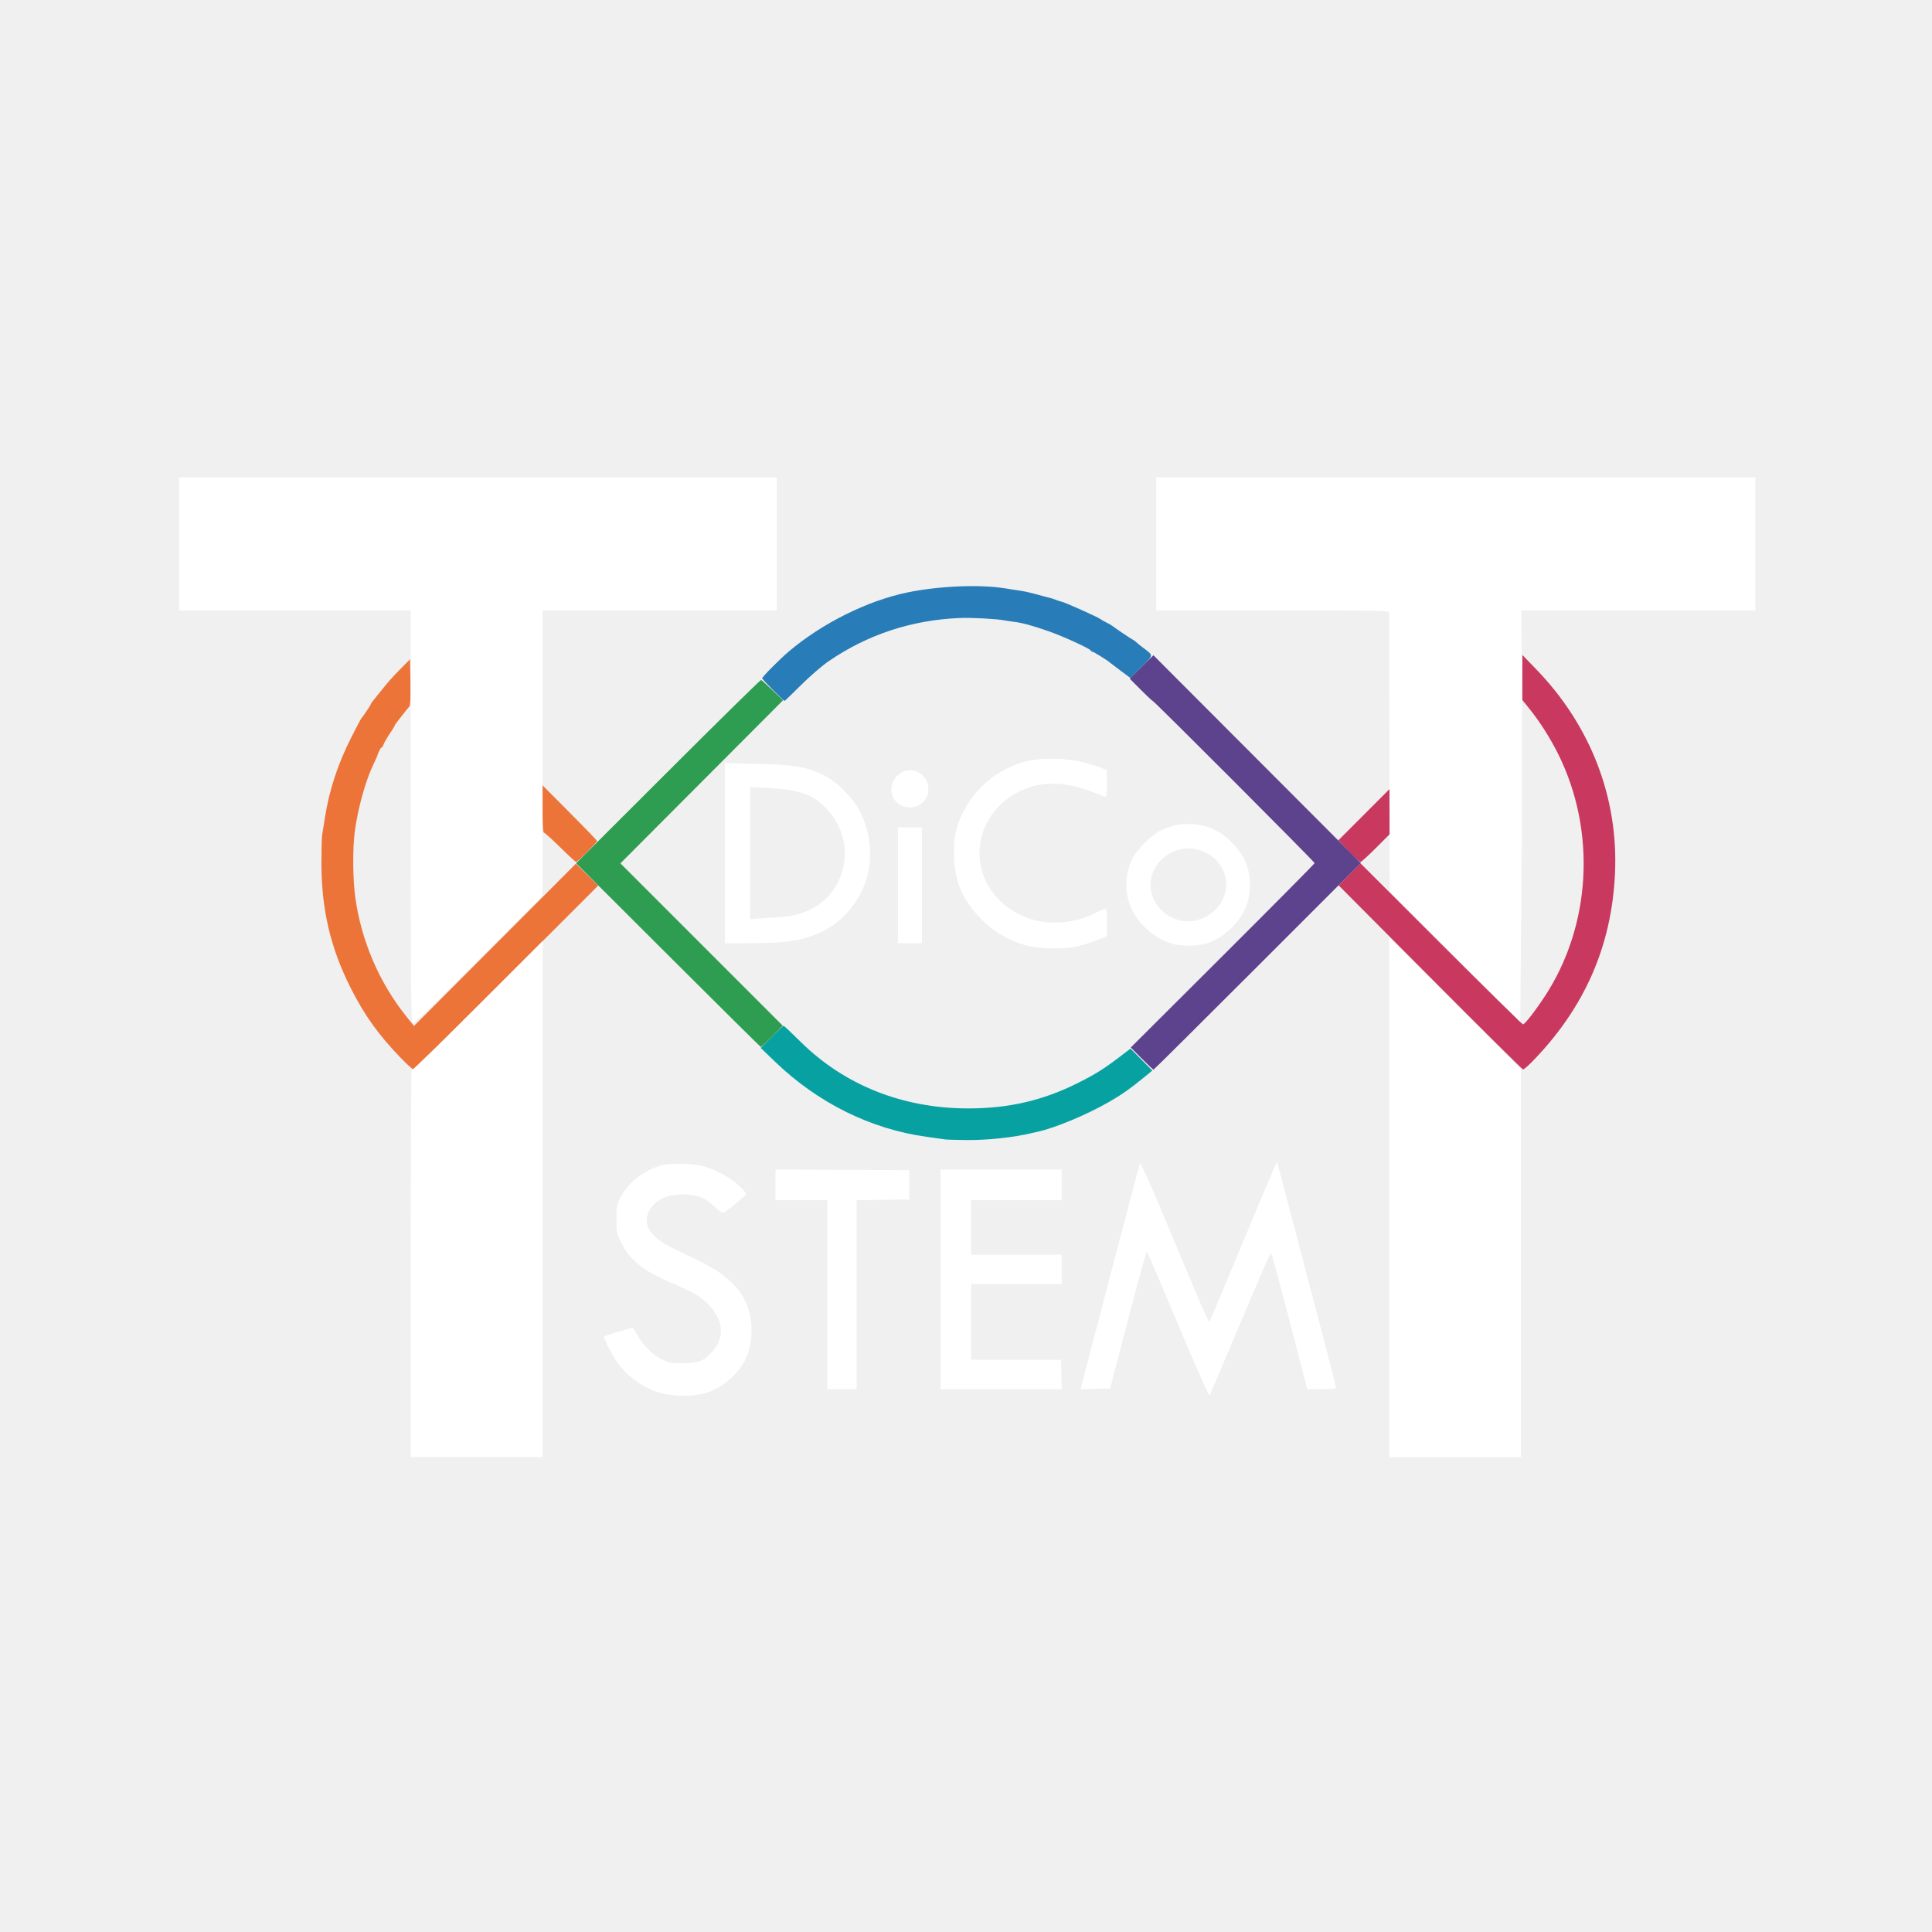
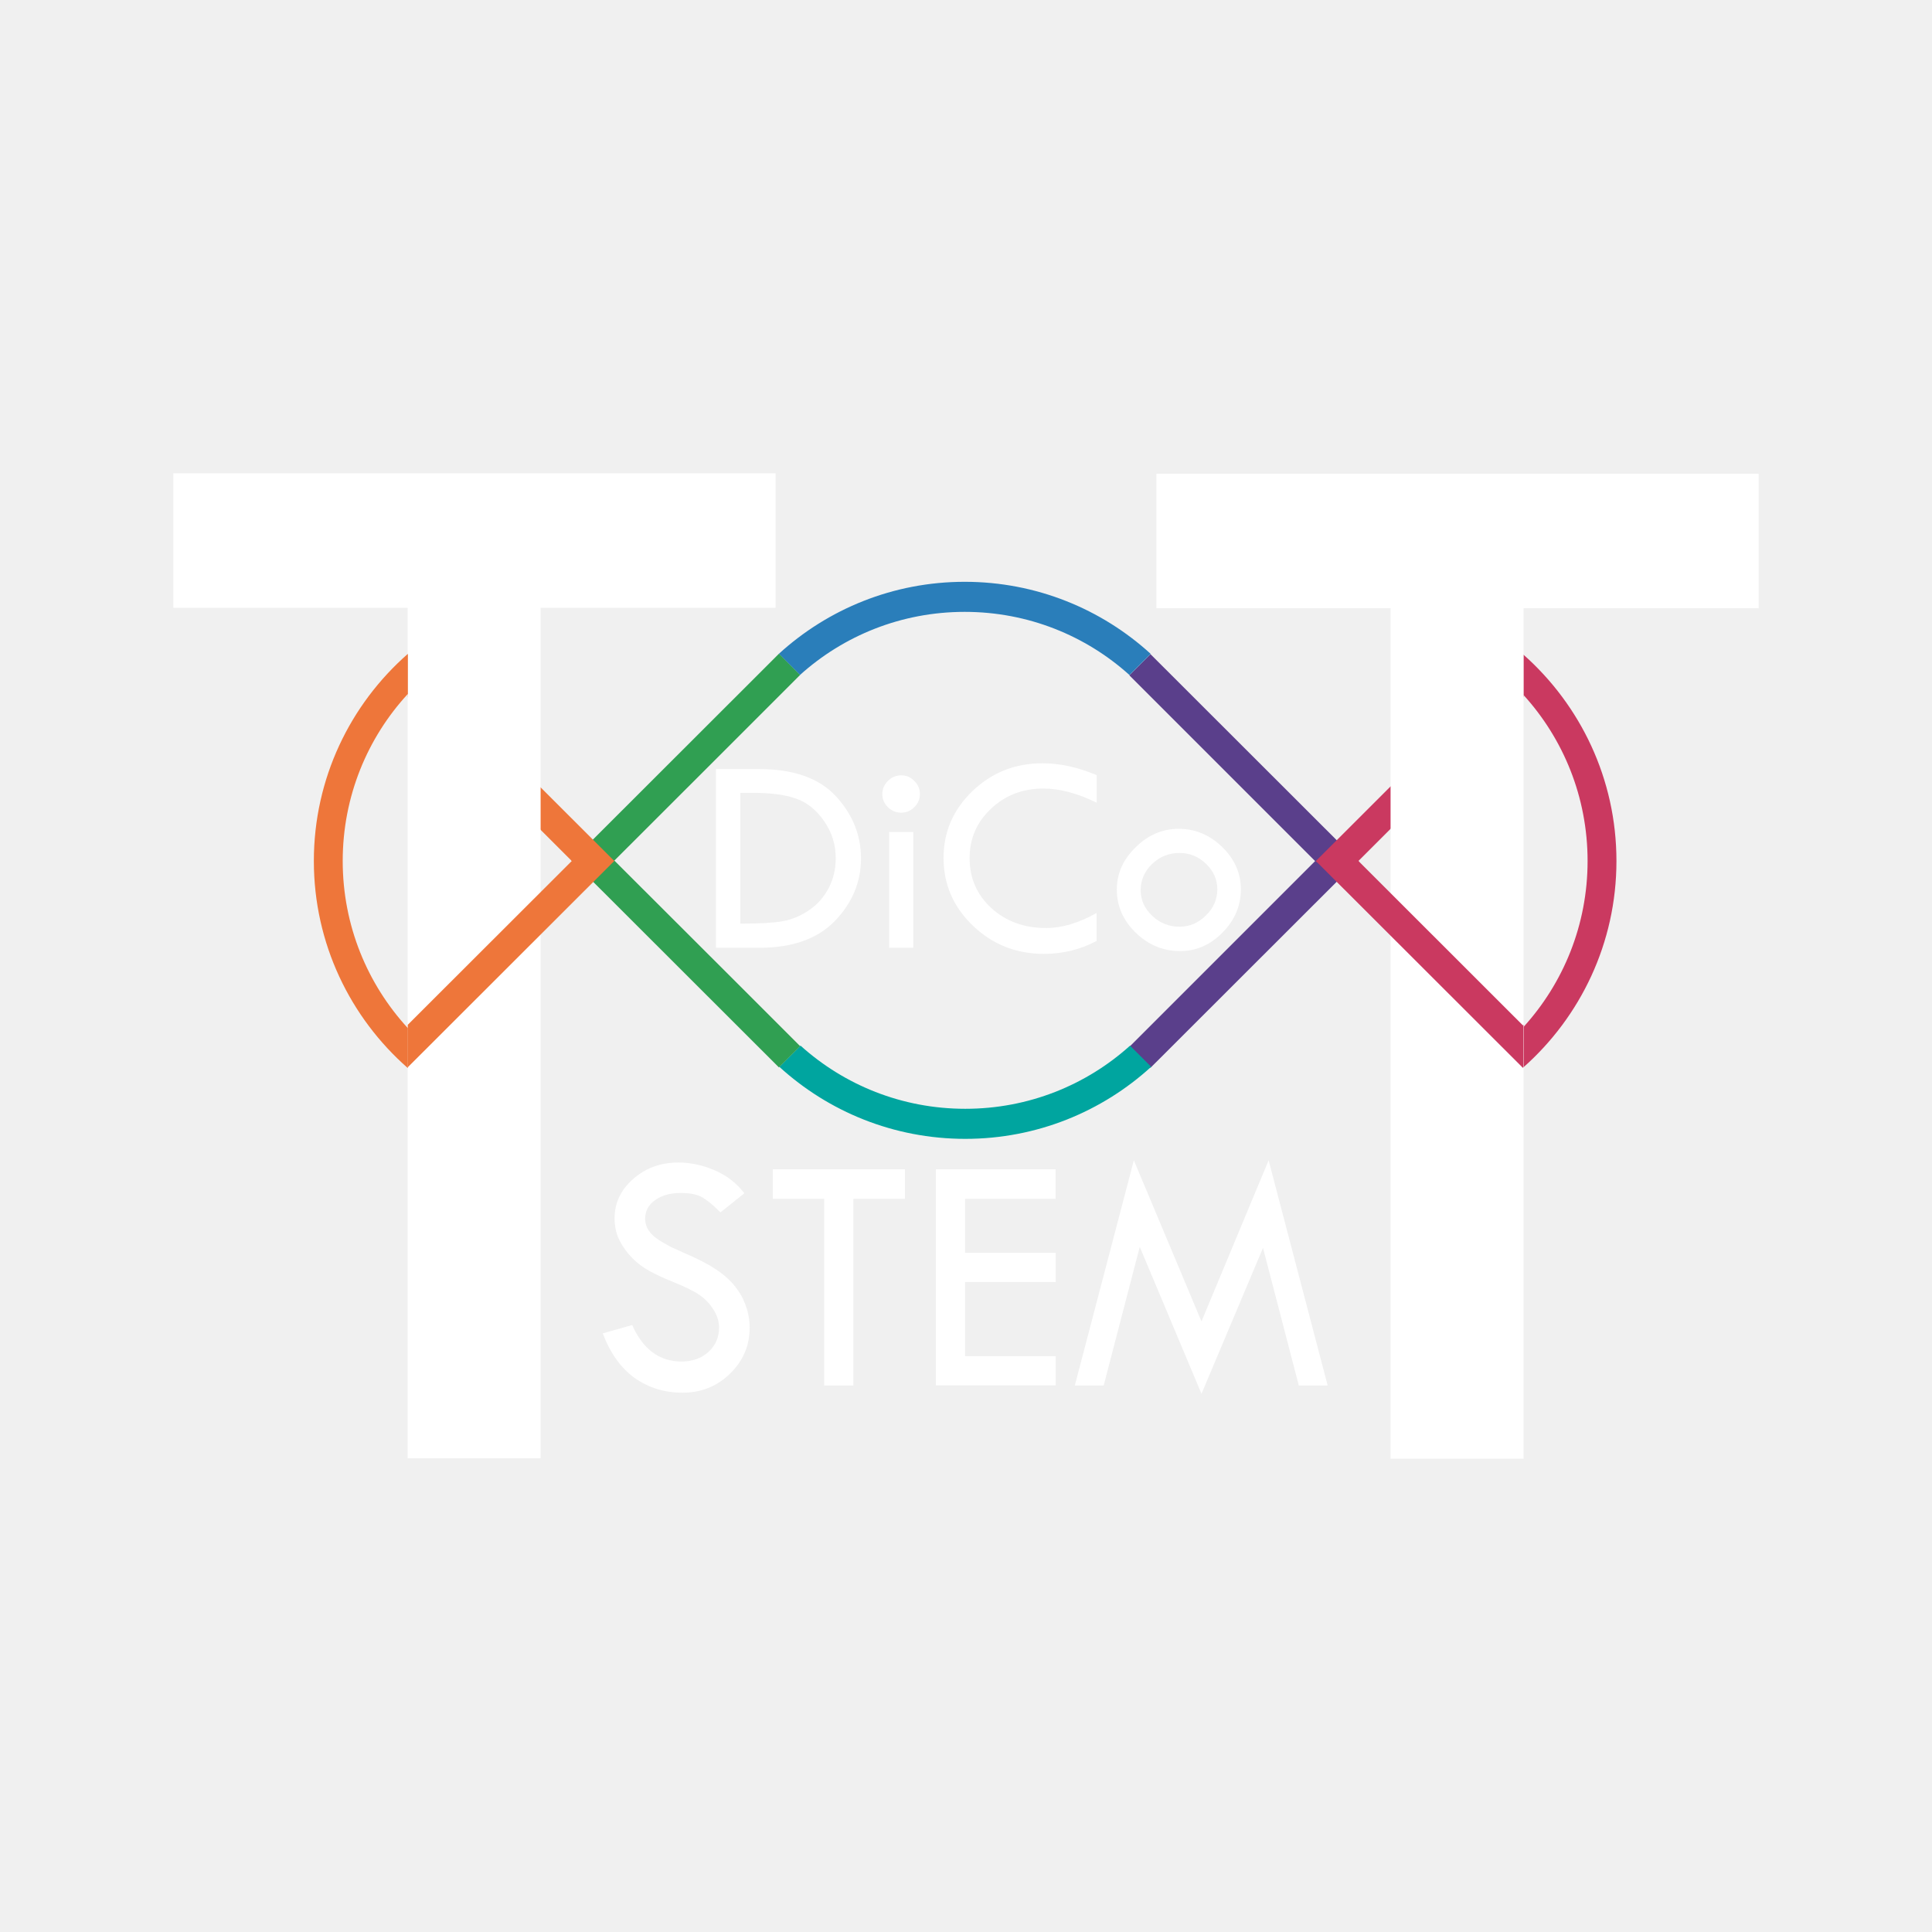
- <svg xmlns="http://www.w3.org/2000/svg" width="512mm" height="512mm" viewBox="-45 -45 512 512" version="1.1" id="svg1" xml:space="preserve">
-   <defs id="defs1" />
-   <g id="layer1" transform="translate(108.7438,68.79167)">
-     <g id="g1" style="display:inline">
-       <path style="display:inline;fill:#ed7438" d="m -47.658,166.443 c -5.723,-5.921 -9.454,-11.127 -13.045,-18.199 -5.441,-10.715 -7.864,-20.991 -7.859,-33.323 0.001,-3.442 0.085,-6.776 0.187,-7.408 0.101,-0.633 0.436,-2.738 0.745,-4.678 1.161,-7.307 3.401,-14.13 6.929,-21.108 1.39,-2.749 2.619,-5.077 2.731,-5.174 0.32,-0.276 2.498,-3.527 2.498,-3.729 0,-0.1 0.158,-0.373 0.35,-0.607 0.193,-0.234 0.92,-1.14 1.616,-2.014 2.715,-3.405 3.587,-4.398 5.971,-6.8 l 2.469,-2.487 0.097,6.072 c 0.072,4.551 -0.016,6.186 -0.353,6.528 -0.247,0.251 -0.846,0.986 -1.331,1.634 -0.485,0.647 -1.239,1.608 -1.676,2.135 -0.437,0.527 -0.794,1.056 -0.794,1.176 0,0.12 -0.616,1.129 -1.369,2.242 -0.753,1.113 -1.478,2.382 -1.611,2.818 -0.133,0.437 -0.375,0.794 -0.537,0.794 -0.233,0 -0.857,1.255 -1.228,2.469 -0.03,0.097 -0.54,1.208 -1.135,2.469 -1.939,4.113 -3.945,11.468 -4.715,17.286 -0.607,4.593 -0.539,12.754 0.148,17.639 1.605,11.413 6.341,22.44 13.461,31.337 l 2.069,2.586 21.455,-21.501 21.455,-21.501 2.962,2.896 2.962,2.896 -24.314,24.31 c -13.373,13.37 -24.461,24.358 -24.639,24.418 -0.179,0.06 -1.753,-1.369 -3.499,-3.175 z m 42.389,-55.671 c -2.159,-2.134 -4.099,-3.881 -4.311,-3.881 -0.264,0 -0.385,-1.975 -0.385,-6.281 v -6.281 l 7.232,7.262 c 3.978,3.994 7.232,7.371 7.232,7.504 0,0.353 -5.192,5.557 -5.544,5.557 -0.164,0 -2.064,-1.746 -4.224,-3.881 z" id="path7" />
-       <path style="display:inline;fill:#c9385f" d="m 225.252,145.203 -24.25,-24.368 2.902,-2.917 2.902,-2.917 21.356,21.345 c 11.746,11.74 21.511,21.338 21.702,21.328 0.494,-0.024 3.126,-3.392 5.696,-7.291 12.41,-18.822 13.808,-44.001 3.58,-64.449 -2.091,-4.18 -4.86,-8.53 -7.542,-11.85 l -1.918,-2.374 0.015,-5.958 0.015,-5.958 3.678,3.803 c 14.407,14.899 21.77,33.976 20.86,54.052 -0.873,19.277 -8.055,35.639 -21.871,49.83 -1.181,1.213 -2.31,2.179 -2.51,2.147 -0.2,-0.032 -11.276,-11.023 -24.613,-24.425 z m -21.57,-33.42 -2.762,-2.87 6.828,-6.836 6.828,-6.836 0.097,5.898 0.097,5.898 -3.795,3.807 c -2.087,2.094 -3.961,3.807 -4.164,3.807 -0.203,0 -1.611,-1.291 -3.13,-2.87 z" id="path6" />
-       <path style="display:inline;fill:#287cb8" d="m 51.116,69.089 c -1.581,-1.583 -2.874,-2.985 -2.874,-3.117 0,-0.394 4.595,-5.026 7.056,-7.112 8.779,-7.444 20.782,-13.43 31.333,-15.626 8.283,-1.724 19.101,-2.197 25.817,-1.13 1.843,0.293 3.986,0.627 4.763,0.743 0.776,0.116 2.571,0.535 3.989,0.931 1.418,0.396 2.847,0.775 3.175,0.841 0.328,0.066 1.073,0.308 1.655,0.536 0.582,0.228 1.329,0.47 1.66,0.537 0.845,0.171 9.515,4.057 10.158,4.553 0.291,0.225 1.005,0.64 1.587,0.922 0.582,0.283 1.217,0.634 1.411,0.78 1.225,0.923 5.028,3.487 5.468,3.688 0.291,0.132 0.741,0.45 1.001,0.707 0.259,0.256 1.048,0.9 1.752,1.431 2.962,2.232 2.98,1.917 -0.294,5.209 l -2.913,2.928 -2.683,-1.997 c -1.476,-1.098 -2.763,-2.077 -2.86,-2.176 -0.455,-0.463 -4.261,-2.823 -4.551,-2.823 -0.181,0 -0.382,-0.138 -0.446,-0.307 -0.196,-0.513 -7.293,-3.76 -11.193,-5.122 -4.268,-1.491 -7.014,-2.235 -9.22,-2.501 -0.867,-0.104 -1.974,-0.272 -2.459,-0.372 -1.887,-0.389 -8.778,-0.758 -11.808,-0.631 -12.812,0.536 -24.463,4.377 -34.815,11.479 -1.729,1.186 -5.02,4.031 -7.323,6.33 -2.301,2.297 -4.257,4.176 -4.348,4.176 -0.091,0 -1.458,-1.295 -3.038,-2.878 z" id="path5" />
-       <path style="display:inline;fill:#08a1a2" d="m 96.573,188.148 c -0.485,-0.076 -2.628,-0.38 -4.763,-0.674 -14.821,-2.042 -28.841,-8.998 -40.21,-19.948 l -3.747,-3.609 2.921,-2.936 c 1.607,-1.615 3.021,-2.936 3.142,-2.936 0.122,0 2.11,1.872 4.418,4.16 11.704,11.603 27.172,17.758 44.591,17.746 10.683,-0.008 19.678,-2.095 28.925,-6.71 4.554,-2.273 6.986,-3.793 11.146,-6.967 l 2.856,-2.179 2.895,2.91 2.895,2.91 -2.576,2.106 c -3.42,2.797 -5.53,4.268 -8.926,6.223 -5.85,3.368 -14.241,6.872 -18.874,7.883 -0.679,0.148 -1.393,0.308 -1.587,0.356 -4.706,1.15 -11.76,1.908 -17.273,1.854 -2.724,-0.026 -5.349,-0.111 -5.834,-0.187 z" id="path4" />
-       <path style="display:inline;fill:#5d438d" d="m 148.845,166.748 -2.922,-2.938 24.361,-24.293 c 13.399,-13.361 24.361,-24.421 24.361,-24.577 0,-0.331 -42.57,-42.974 -42.9,-42.974 -0.122,0 -1.541,-1.325 -3.153,-2.944 l -2.931,-2.944 3.129,-3.114 3.129,-3.114 27.486,27.541 27.486,27.541 -27.379,27.377 c -15.058,15.057 -27.461,27.377 -27.562,27.377 -0.101,0 -1.498,-1.322 -3.106,-2.938 z" id="path3" />
-       <path style="display:inline;fill:#2f9d51" d="M 23.318,139.33 -1.076,114.984 23.293,90.645 C 36.697,77.258 47.793,66.349 47.951,66.402 c 0.158,0.053 1.533,1.287 3.055,2.742 l 2.767,2.646 -21.55,21.608 -21.55,21.608 21.514,21.516 21.514,21.516 -2.809,2.826 c -1.545,1.554 -2.892,2.823 -2.994,2.82 -0.102,-0.003 -11.162,-10.962 -24.579,-24.353 z" id="path2" />
-       <path style="display:inline;fill:#ffffff" d="m -44.891,220.956 c 0,-28.263 0.112,-51.276 0.249,-51.139 0.137,0.137 7.995,-7.496 17.462,-16.961 l 17.213,-17.211 v 68.349 68.349 h -17.463 -17.462 z m 259.297,-17.485 0.005,-68.873 17.457,17.455 17.457,17.455 v 51.419 51.419 h -17.462 -17.462 z m -55.931,33.745 c -4.451,-10.593 -8.188,-19.318 -8.305,-19.39 -0.117,-0.072 -2.351,8.077 -4.966,18.11 l -4.754,18.241 -3.922,0.1 -3.922,0.1 0.306,-1.158 c 0.168,-0.637 3.668,-14.017 7.777,-29.733 4.109,-15.716 7.574,-28.765 7.698,-28.997 0.125,-0.232 2.64,5.324 5.589,12.347 2.949,7.023 6.98,16.627 8.957,21.342 1.977,4.715 3.704,8.446 3.837,8.29 0.133,-0.155 4.183,-9.769 8.999,-21.364 4.816,-11.595 8.81,-21.027 8.876,-20.962 0.109,0.109 2.501,9.165 12.316,46.629 1.83,6.985 3.327,12.898 3.327,13.141 4e-5,0.325 -0.994,0.441 -3.795,0.441 h -3.795 l -1.987,-7.673 c -6.065,-23.416 -7.497,-28.664 -7.755,-28.406 -0.156,0.156 -3.797,8.616 -8.09,18.799 -4.293,10.183 -7.917,18.715 -8.053,18.959 -0.14,0.252 -3.742,-7.873 -8.34,-18.816 z M 21.996,255.554 c -4.284,-1.037 -8.478,-3.733 -11.474,-7.375 -1.492,-1.814 -4.5,-7.463 -4.157,-7.806 0.219,-0.219 6.942,-2.233 7.481,-2.241 0.194,-0.003 0.807,0.864 1.362,1.926 1.349,2.582 3.982,5.189 6.476,6.414 1.83,0.899 2.403,1.001 5.568,0.999 4.149,-0.004 5.579,-0.576 7.832,-3.136 3.217,-3.655 2.937,-8.009 -0.778,-12.115 -2.054,-2.27 -4.179,-3.537 -10.218,-6.092 -7.333,-3.103 -10.903,-5.957 -13.154,-10.519 -1.276,-2.585 -1.321,-2.807 -1.316,-6.396 0.005,-3.557 0.058,-3.816 1.211,-5.952 2.037,-3.775 6.154,-6.946 10.645,-8.201 2.371,-0.662 8.201,-0.578 10.892,0.158 3.623,0.99 7.181,2.872 9.513,5.03 1.171,1.084 2.121,2.152 2.112,2.374 -0.014,0.35 -4.496,4.107 -5.881,4.93 -0.342,0.203 -1.002,-0.179 -2.149,-1.246 -2.441,-2.27 -3.925,-3.055 -6.448,-3.408 -5.775,-0.808 -10.473,1.304 -11.651,5.236 -0.966,3.223 1.233,6.189 6.481,8.744 1.599,0.778 4.905,2.384 7.347,3.567 9.511,4.61 13.729,10.26 13.729,18.393 0,5.262 -1.693,9.185 -5.437,12.602 -3.64,3.321 -7.406,4.698 -12.717,4.649 -1.754,-0.016 -4.126,-0.256 -5.27,-0.533 z m 43.532,-26.249 v -25.047 h -6.879 -6.879 v -4.06 -4.06 l 17.727,0.091 17.727,0.091 v 3.881 3.881 l -6.967,0.096 -6.967,0.096 v 25.04 25.04 h -3.881 -3.881 z m 29.986,-4.057 v -29.104 h 16.051 16.051 v 4.057 4.057 h -11.994 -11.994 v 7.232 7.232 h 11.994 11.994 v 3.881 3.881 h -11.994 -11.994 v 10.027 10.027 l 11.906,0.017 11.906,0.017 0.1,3.891 0.1,3.891 H 111.578 95.515 Z M -44.459,157.276 c -0.336,-0.336 -0.431,-12.427 -0.431,-54.865 V 47.978 H -75.583 -106.274 V 30.339 12.7 h 79.199 79.199 V 30.339 47.978 H 21.078 -9.966 v 37.837 37.837 l -17.031,17.028 c -13.425,13.423 -17.122,16.937 -17.462,16.597 z m 276.299,-17.595 -17.31,-17.3 -0.065,-36.585 c -0.036,-20.121 -0.065,-36.862 -0.065,-37.202 5.8e-4,-0.583 -1.704,-0.617 -30.867,-0.617 H 152.665 V 30.339 12.7 h 79.375 79.375 v 17.639 17.639 h -30.981 -30.981 l 0.127,21.96 c 0.07,12.078 10e-4,36.604 -0.152,54.502 l -0.279,32.541 z m -112.494,-2.681 c -5.215,-1.118 -9.984,-3.859 -13.668,-7.856 -4.45,-4.828 -6.3,-9.179 -6.558,-15.424 -0.215,-5.204 0.305,-8.027 2.202,-11.952 3.181,-6.581 9.182,-11.619 16.242,-13.636 4.165,-1.19 11.334,-1.123 16.051,0.152 1.843,0.498 3.947,1.159 4.674,1.47 l 1.323,0.565 v 3.523 c 0,1.938 -0.147,3.523 -0.326,3.523 -0.179,0 -1.505,-0.472 -2.946,-1.049 -7.853,-3.144 -14.194,-3.231 -20.102,-0.274 -11.481,5.746 -13.935,20.218 -4.907,28.934 6.564,6.337 16.609,7.548 25.477,3.072 1.143,-0.577 2.242,-1.049 2.442,-1.049 0.225,0 0.363,1.393 0.363,3.679 v 3.679 l -2.825,1.089 c -1.554,0.599 -3.945,1.325 -5.315,1.613 -3.125,0.657 -8.916,0.629 -12.127,-0.059 z m 37.552,-0.688 c -2.577,-0.689 -5.265,-2.355 -7.629,-4.726 -4.658,-4.673 -5.863,-11.711 -3.018,-17.636 1.245,-2.593 4.967,-6.321 7.677,-7.689 5.127,-2.588 11.534,-2.195 16.199,0.994 2.177,1.488 4.883,4.548 5.918,6.693 1.86,3.854 1.951,9.125 0.224,13.029 -1.802,4.075 -6.051,7.944 -10.094,9.192 -2.723,0.841 -6.455,0.899 -9.278,0.144 z m 8.686,-7.025 c 4.297,-2.102 6.549,-6.865 5.291,-11.192 -1.637,-5.632 -8.337,-8.635 -13.744,-6.16 -7.173,3.284 -8.068,12.2 -1.668,16.635 3.053,2.116 6.73,2.376 10.121,0.717 z M 38.365,112.309 V 88.446 l 8.731,0.205 c 9.876,0.232 12.654,0.705 17.366,2.956 3.481,1.663 7.709,5.846 9.637,9.534 2.713,5.189 3.456,11.575 2.007,17.239 -1.554,6.076 -6.209,11.895 -11.646,14.558 -5.178,2.536 -9.369,3.218 -19.833,3.228 l -6.262,0.006 z m 13.935,17.012 c 7.541,-0.359 13.06,-3.54 15.959,-9.2 3.393,-6.622 2.176,-14.251 -3.158,-19.806 -3.45,-3.593 -7.085,-4.842 -15.359,-5.277 l -4.674,-0.246 v 17.49 17.49 l 1.852,-0.142 c 1.019,-0.078 3.44,-0.217 5.38,-0.309 z m 31.926,-8.494 v -15.346 h 3.175 3.175 v 15.346 15.346 h -3.175 -3.175 z m 0.796,-21.218 c -3.546,-1.748 -3.352,-6.885 0.333,-8.802 2.833,-1.474 6.522,0.583 6.89,3.842 0.459,4.074 -3.502,6.794 -7.223,4.96 z" id="path1" />
-     </g>
-   </g>
+ <svg xmlns="http://www.w3.org/2000/svg" viewBox="-164 -164 1928 1928">
+   <path fill="#5a3f8b" d="m984.1 488.8-21.1 21.1 185.4 185.4-185.3 185.3 21 21 206.6-206.4z" />
+   <path fill="#ca3960" d="m1356.4 489.4v40.2c39.7 43.7 63.9 101.8 63.9 165.6s-24.2 121.9-63.9 165.6v40.2c56.8-50.4 92.7-124 92.7-205.8s-35.9-155.4-92.7-205.8z" />
+   <path fill="#00a59f" d="m799.3 972.5c71.4 0 136.5-27.2 185.5-71.9l-21.1-21.1c-43.5 39.2-101.1 63-164.4 63-63.3 0-120.9-23.8-164.4-63h-.1l-21.1 21.1c49 44.7 114.2 71.9 185.6 71.9z" />
+   <path fill="#2a7eba" d="m798.7 416.6c-71.4 0-136.5 27.2-185.5 71.9l21.1 21.1c43.5-39.2 101.1-63 164.4-63 63.3 0 120.9 23.8 164.4 63h.1l21.1-21.1c-49-44.7-114.2-71.9-185.6-71.9z" />
+   <path fill="#309f52" d="m613.3 488.4-206.6 206.4 206.6 206.4 21.2-21.2-55.9-55.9-129.5-129.3 110.1-110 75.2-75.2z" />
+   <path fill="#ca3960" d="m1355.8 488.8-206.6 206.4 1.2 1.2h42.4l-1.2-1.2 164.1-164 .6.6v-42.4z" />
+   <path fill="#ee763a" d="m242.9 489.2v42.4l163.6 163.5h42.4l-206-205.9z" />
+   <path fill="#ffffff" d="m990 308.8h601v134.2h-234.6v848.7h-132.7V443H990z" />
+   <path fill="#ffffff" d="m9 308.3h601v134.2H375.5v848.7H242.8V442.5H9z" />
+   <path fill="#ca3960" d="m1149.2 695.1-.1.1 206.6 206.4.6-.6v-42.4l-.6.6-164.1-164 .1-.1z" />
+   <path fill="#ee763a" d="m405.9 694.5.7.7-163.7 163.5v42.4L449 695.2l-.7-.7z" />
+   <path fill="#ee763a" d="m243 488.5c-57.5 50.4-93.8 124.4-93.8 206.7S185.5 851.5 243 901.9V862c-40.3-43.8-65-102.4-65-166.8s24.7-123 65-166.7z" />
+   <path fill="#ffffff" d="m578.8 1026.8-23.9 19.1q-9.5-9.8-17.2-14.5-7.7-4.9-22.2-4.9-15.9 0-25.9 7.2-9.8 7.1-9.8 18.5 0 9.8 8.6 17.4 8.6 7.4 29.5 16.4 20.8 8.8 32.3 16.6 11.7 7.6 19.1 16.9 7.5 9.3 11 19.7 3.8 10.3 3.8 21.8 0 26.9-19.7 45.9-19.4 18.9-47.2 18.9-27.1 0-47.9-14.7-20.6-14.9-31.8-44.5l29.4-8.3q16.1 36.4 49.3 36.4 16.1 0 26.8-9.6 10.6-9.7 10.6-24.4 0-8.8-5.5-17.6-5.6-9-13.9-14.7-8.3-5.8-26.5-13.1-18.2-7.4-27.9-13.5-9.7-6.2-16.8-14.7-7.1-8.6-10.5-17.1-3.2-8.4-3.2-18.1 0-23.2 18.6-39.4 18.6-16.4 45.2-16.4 17.6 0 35.7 7.6 18.1 7.6 30.1 23.2zm28.4-23.9h131.9v29.5h-51.5v186.2h-29.1v-186.2h-51.3zm162.7 0h119.5v29.5H799.1v53.8h90.4v29.1h-90.4v74.1h90.4v29.1H769.9zm332.1-9 58.9 224.7h-28.8l-35.7-137.3-61.4 145.6-61.6-146.6-36 138.3h-28.8l58.9-224.7 67.5 160.8z" />
+   <path fill="#ffffff" d="m550.5 603.5h43.2q51.4 0 76.5 27.1 25 27.2 25 62.1 0 35.1-25.8 62.1-25.9 27-75.4 27h-43.5zm24.3 23.7v130.5h1.4q27.2 0 40.9-2.4 13.7-2.5 26-10.8 12.3-8.2 19.6-21.8 7.3-13.7 7.3-30.1 0-20.6-11.6-37.2-11.6-16.7-27.8-22.4-16.1-5.8-43.4-5.8zm141.7 1.2q0-7.6 5.6-13.1 5.6-5.6 13.3-5.6 7.5 0 13 5.6 5.6 5.5 5.6 13.1 0 7.7-5.6 13.1-5.5 5.5-13 5.5-7.7 0-13.3-5.5-5.6-5.4-5.6-13.1zm6.8 37.9h24.1v115.5h-24.1zm207.1-56.8v27.5q-28.9-14.1-53.1-14.1-31.1 0-52.4 20.2-21.3 20-21.3 49.3 0 29.8 21.7 49.8 21.8 19.9 54.6 19.9 23.8 0 50.4-15v27.9q-24.2 12.9-52.5 12.9-41.4 0-70.8-28-29.4-28.1-29.4-67.8 0-38.9 28.8-66.6 29-27.8 69.8-27.8 26.1 0 54.2 11.8zm20.1 114.1q0-23.7 18.7-42 18.7-18.5 43-18.5 24.9 0 43.5 18.2 18.6 18.1 18.6 42.3 0 24.4-18.3 43-18.2 18.5-42.2 18.5-25.6 0-44.5-18.4-18.8-18.3-18.8-43.1zm100.3 0q0-14.7-11.2-25.5-11.2-10.9-26.6-10.9-15.8 0-27.3 11-11.4 11-11.4 26.2 0 14.6 11.5 25.5 11.6 10.9 27.2 10.9 15.1 0 26.4-11.2 11.4-11.2 11.4-26z" />
</svg>
